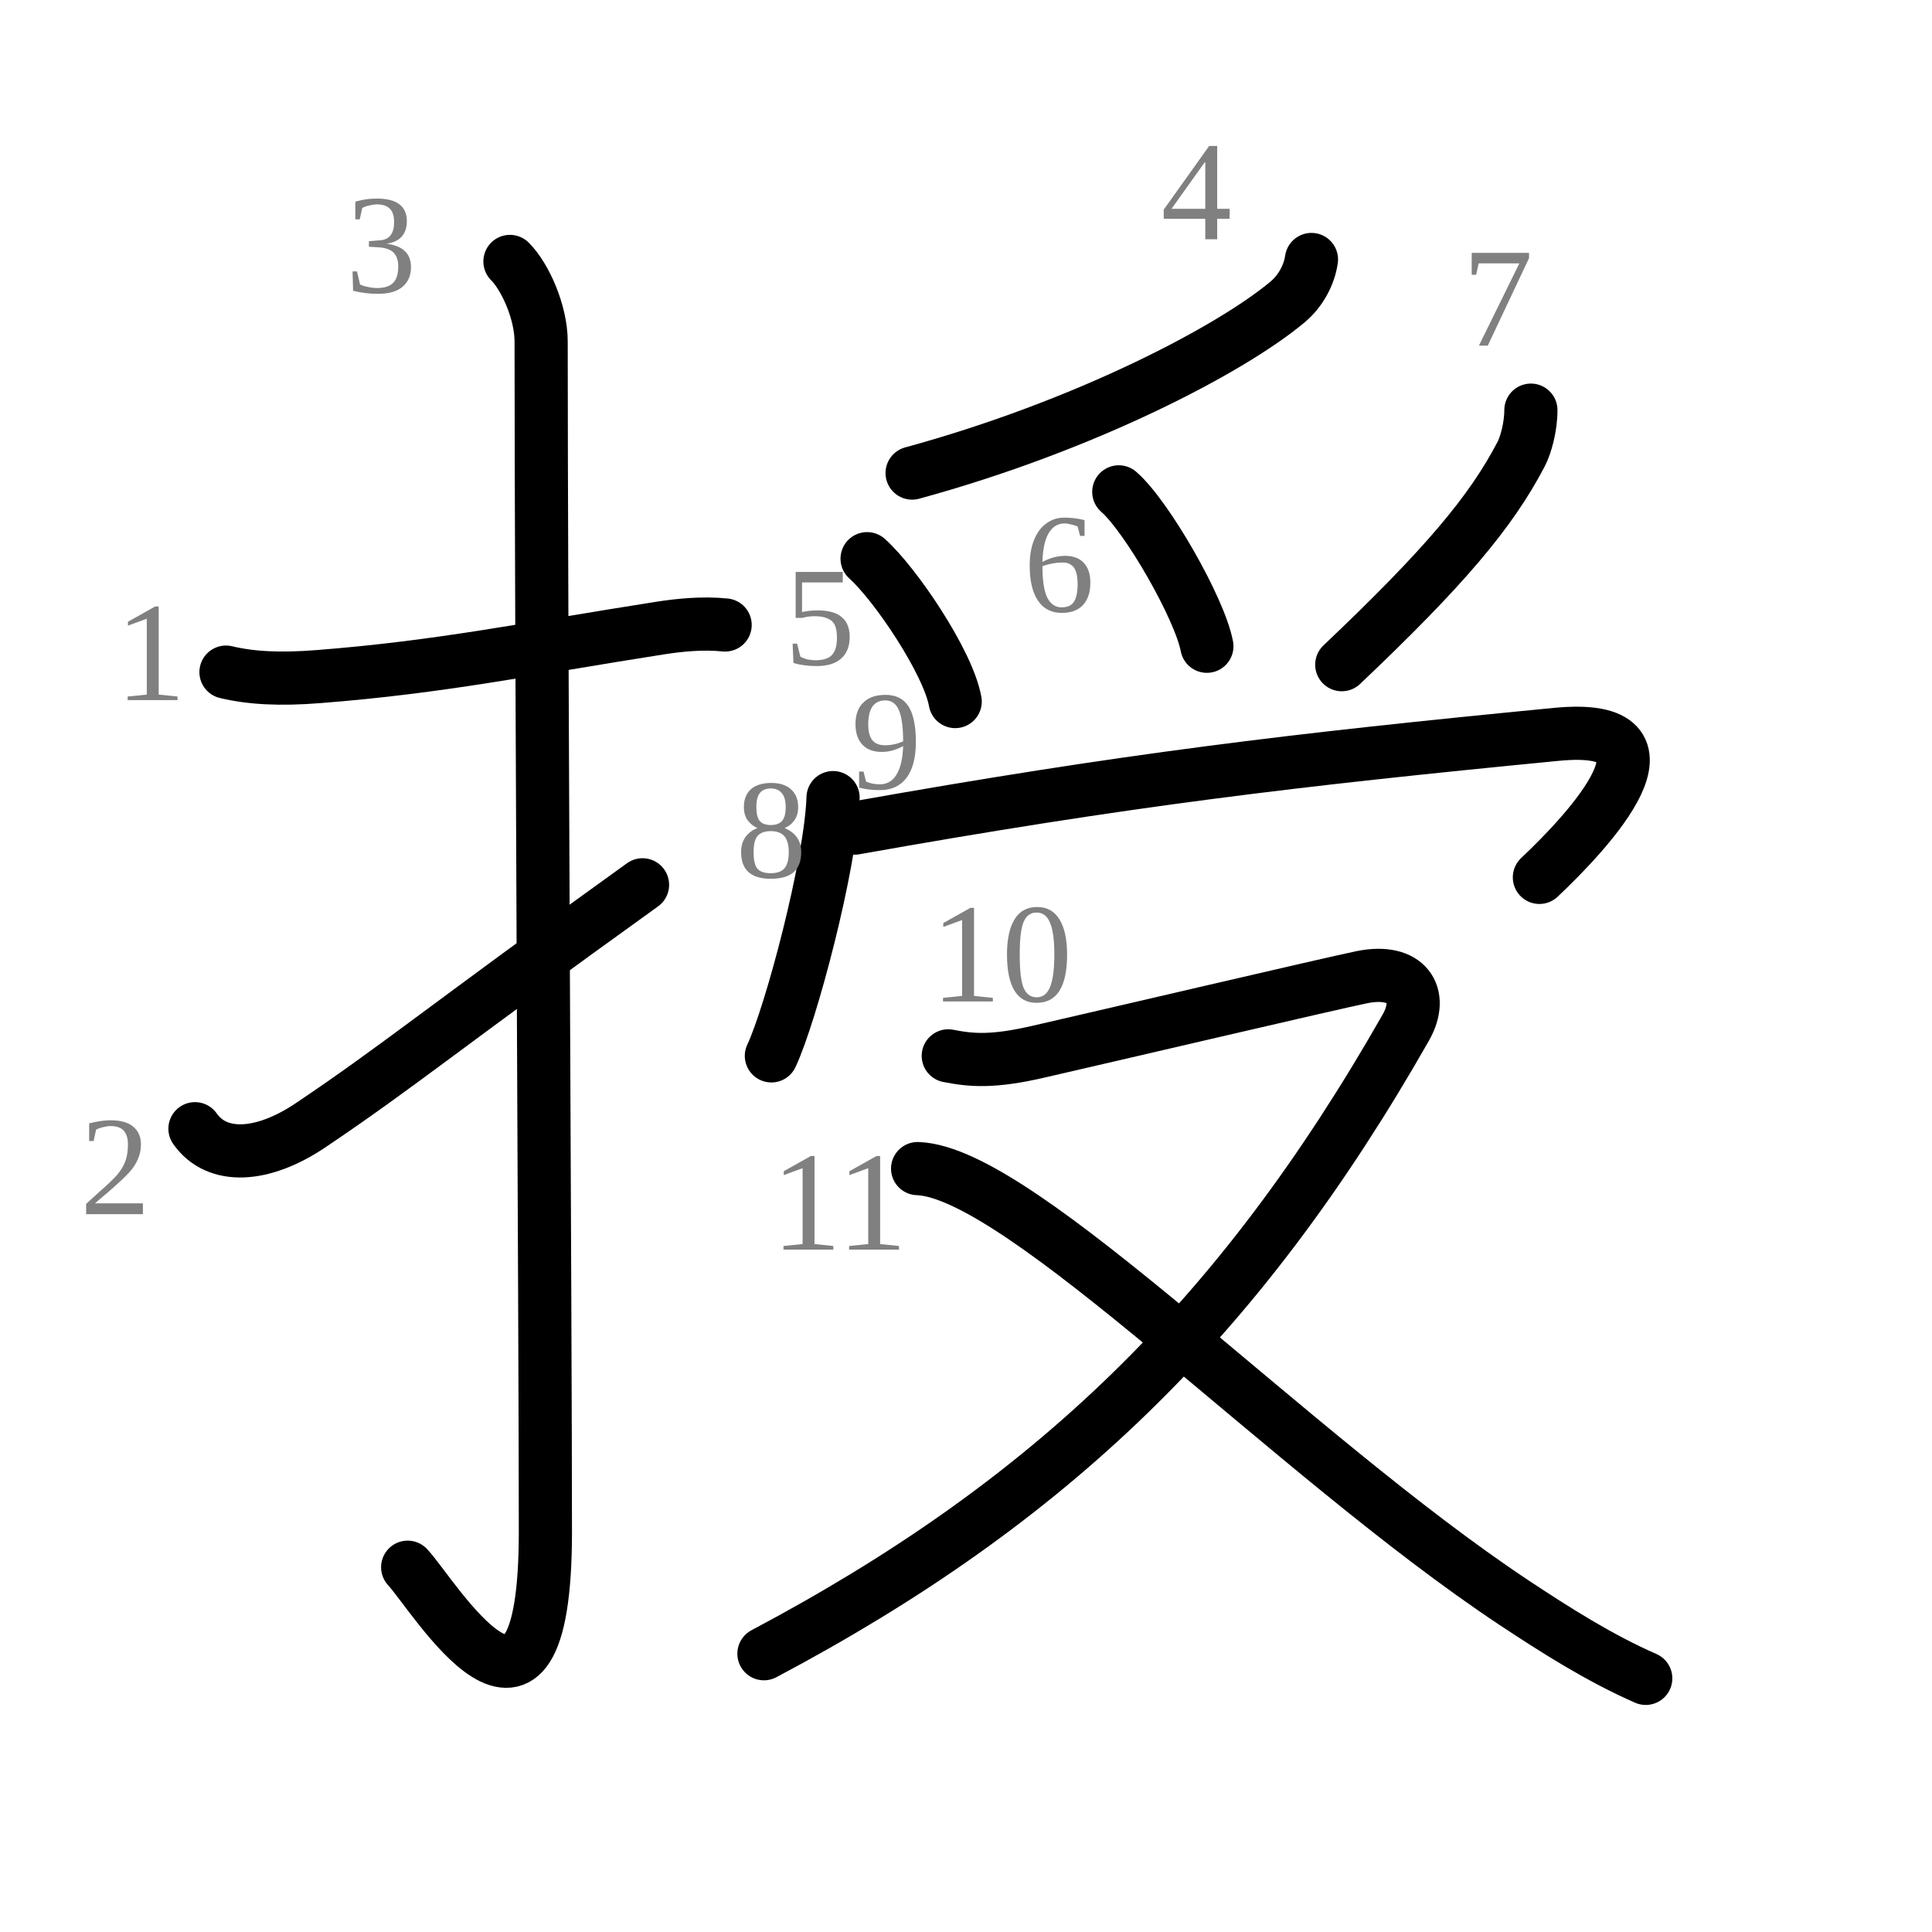
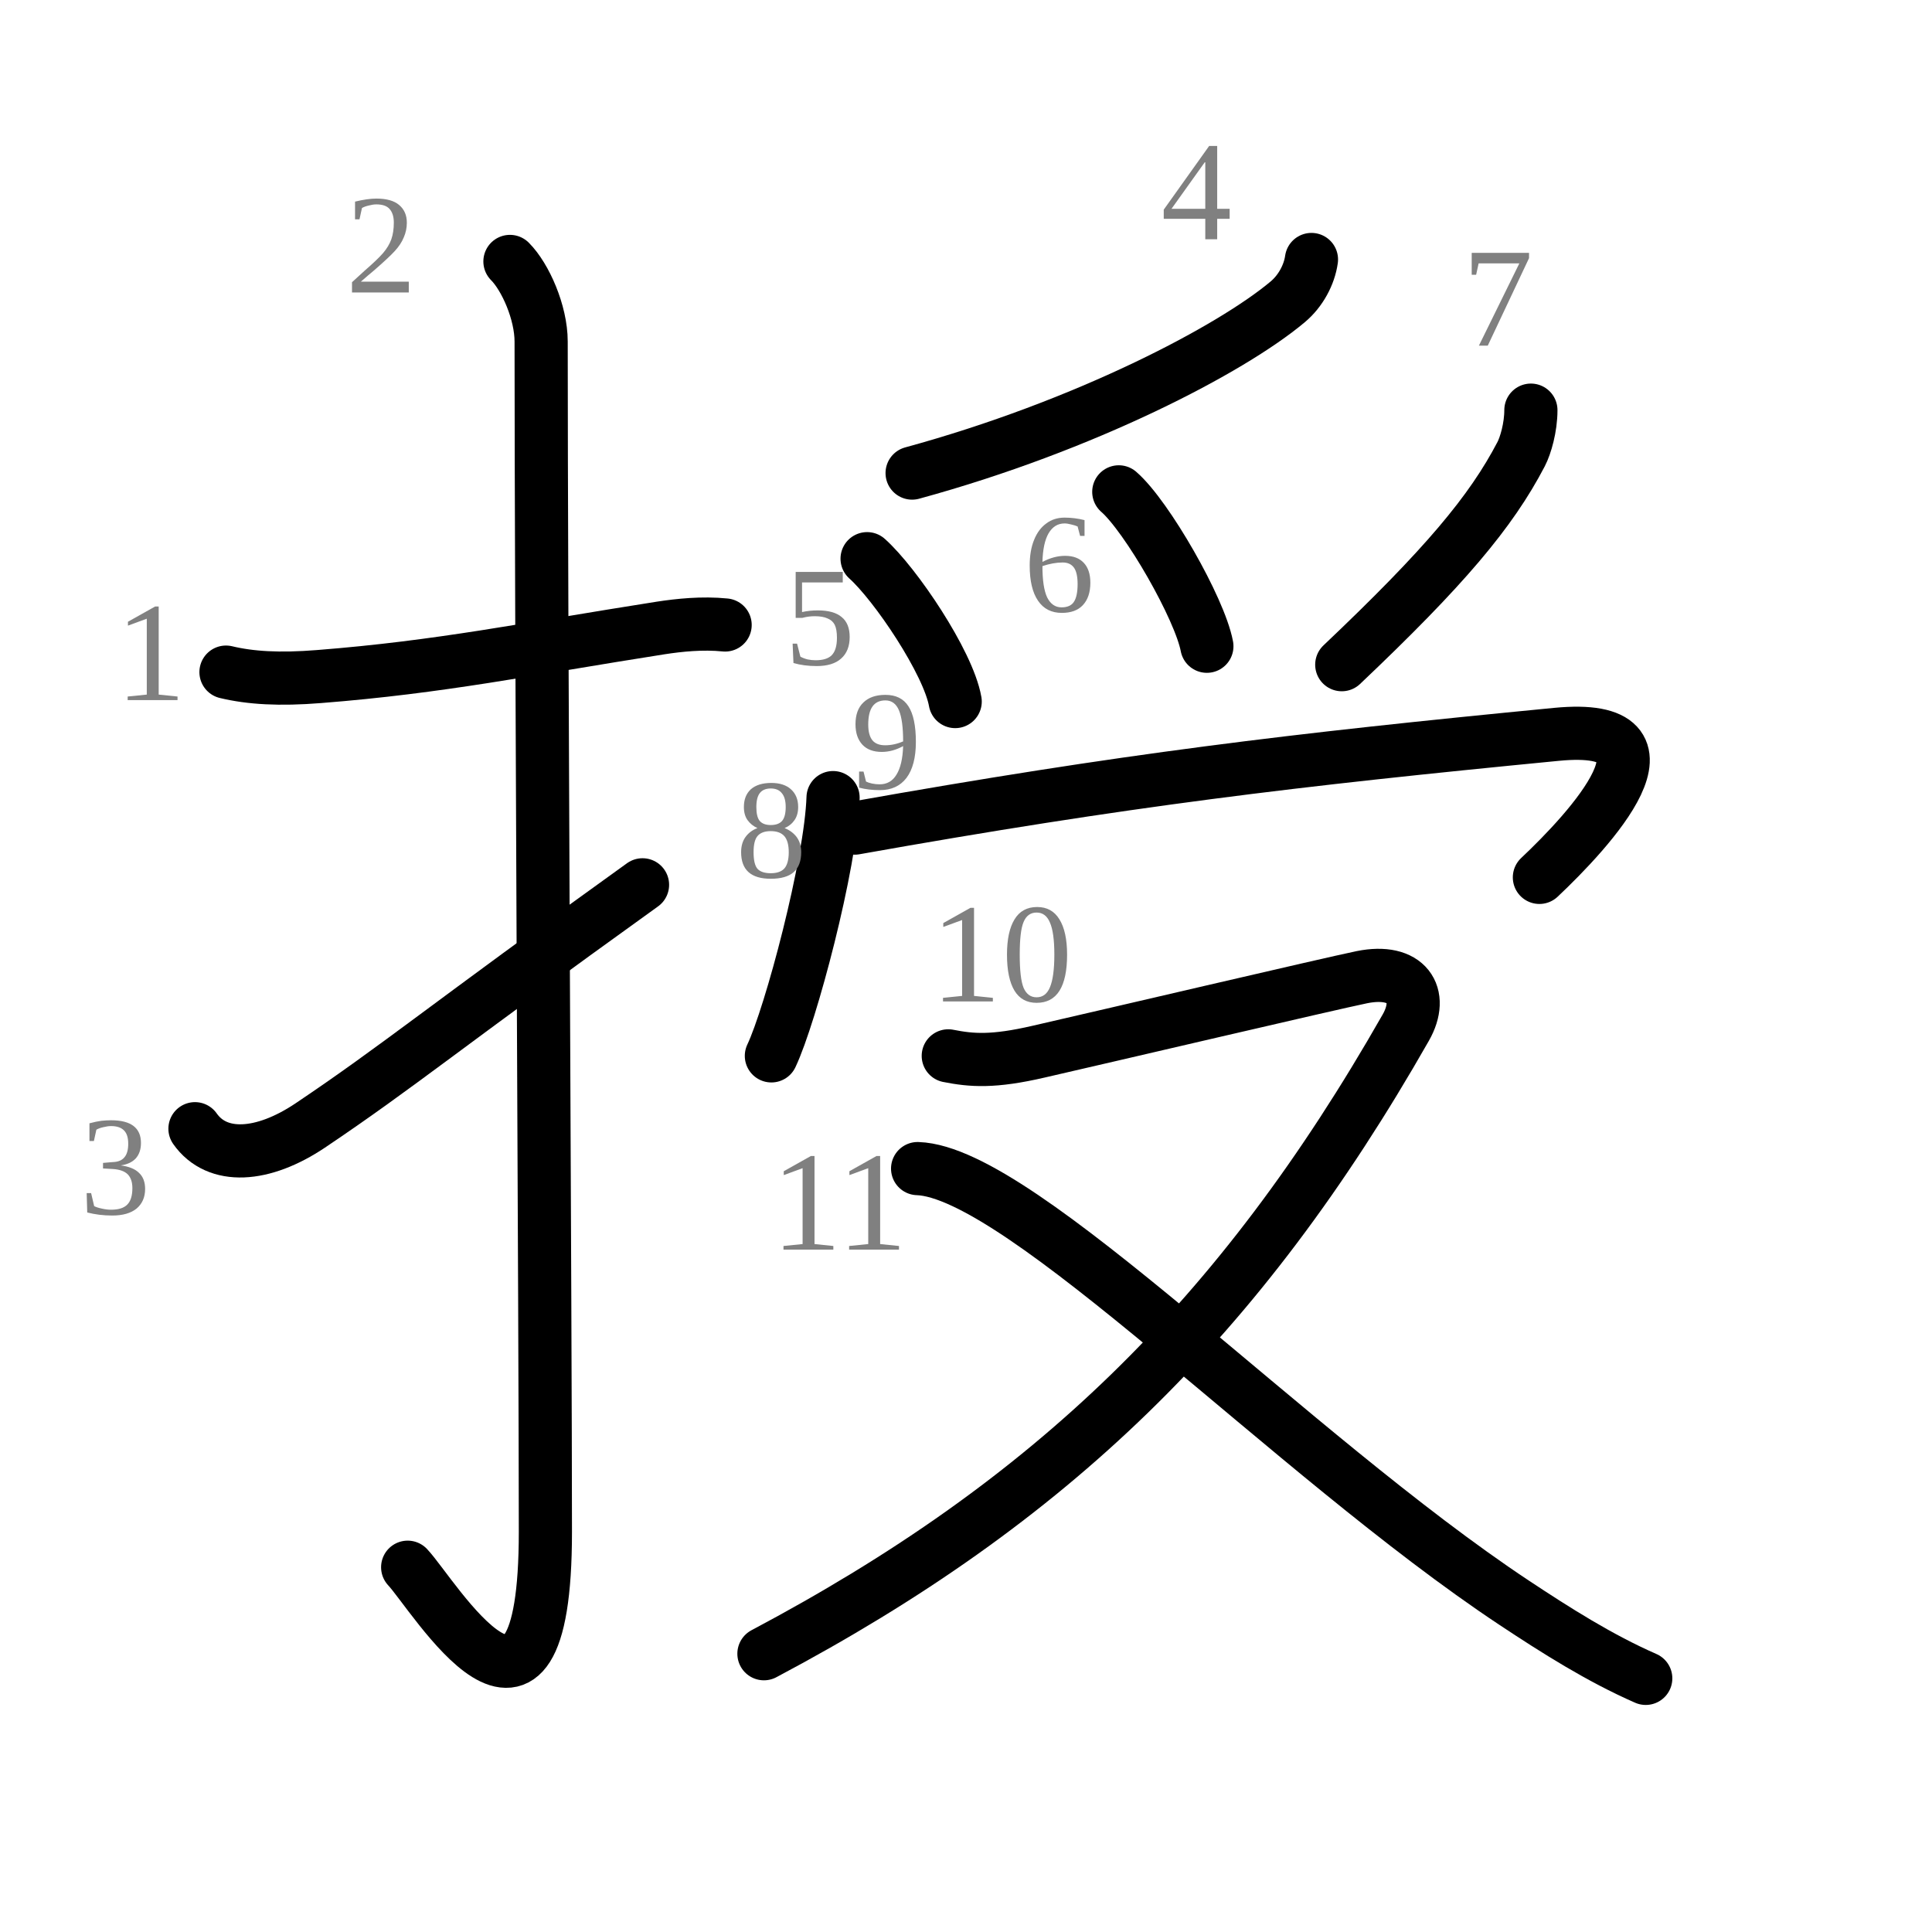
<svg xmlns="http://www.w3.org/2000/svg" xmlns:ns1="http://kanjivg.tagaini.net" width="109" height="109" viewBox="0 0 109 109">
  <g id="kvg:StrokePaths_06388" style="fill:none;stroke:#000000;stroke-width:3;stroke-linecap:round;stroke-linejoin:round;">
    <g id="kvg:06388" ns1:element="授">
      <g id="kvg:06388-g1" ns1:element="扌" ns1:variant="true" ns1:original="手" ns1:position="left" ns1:radical="general">
        <path id="kvg:06388-s1" ns1:type="㇐" d="M12.75,37.92c1.38,0.33,3.01,0.43,5.25,0.25c6.88-0.54,11.62-1.54,19.27-2.74c1.04-0.16,2.35-0.3,3.64-0.17" />
        <path id="kvg:06388-s2" ns1:type="㇚" d="M28.77,14.75c0.87,0.87,1.76,2.88,1.76,4.52c0,15.23,0.24,55.71,0.24,67.15c0,14.25-6.32,3.53-7.77,2" />
        <path id="kvg:06388-s3" ns1:type="㇀" d="M11,63.68c1.25,1.78,3.83,1.61,6.5-0.18c5-3.36,7.5-5.5,18.75-13.58" />
      </g>
      <g id="kvg:06388-g2" ns1:element="受" ns1:position="right" ns1:phon="受">
        <g id="kvg:06388-g3" ns1:position="top">
          <g id="kvg:06388-g4" ns1:element="⺤" ns1:variant="true" ns1:original="爪">
            <path id="kvg:06388-s4" ns1:type="㇒" d="M73.99,14.64c-0.12,0.86-0.61,1.78-1.34,2.39c-3.19,2.68-11.44,7-21.19,9.66" />
            <path id="kvg:06388-s5" ns1:type="㇔" d="M48.92,31.52c1.59,1.42,4.58,5.85,4.97,8.06" />
            <path id="kvg:06388-s6" ns1:type="㇔" d="M63.12,27.75c1.58,1.37,4.57,6.58,4.97,8.71" />
            <path id="kvg:06388-s7" ns1:type="㇒" d="M86.37,23.14c0,0.98-0.3,2-0.55,2.48C84.12,28.88,81.5,32,75.7,37.5" />
          </g>
          <g id="kvg:06388-g5" ns1:element="冖">
            <path id="kvg:06388-s8" ns1:type="㇔" d="M47,45c-0.12,3.75-2.39,12.27-3.48,14.57" />
            <path id="kvg:06388-s9" ns1:type="㇖b" d="M48.22,46.72c15.28-2.72,24.66-3.84,39.6-5.29c7.58-0.73,1.81,5.45-0.97,8.07" />
          </g>
        </g>
        <g id="kvg:06388-g6" ns1:element="又" ns1:position="bottom">
          <path id="kvg:06388-s10" ns1:type="㇇" d="M53.5,59.57c1.32,0.26,2.52,0.36,5.11-0.24c3.63-0.83,16.42-3.83,18.23-4.2c2.53-0.51,3.53,0.99,2.47,2.85c-9.38,16.47-20.06,26.76-36.21,35.32" />
          <path id="kvg:06388-s11" ns1:type="㇏" d="M51.77,65.93c5.86,0.19,21.05,16.13,33.65,24.49c2.37,1.57,4.83,3.13,7.43,4.27" />
        </g>
      </g>
    </g>
  </g>
  <g id="kvg:StrokeNumbers_06388" style="font-size:8;fill:#808080">
    <text transform="matrix(1 0 0 1 6.50 39.50)">1</text>
-     <text transform="matrix(1 0 0 1 4.50 68.50)">2</text>
-     <text transform="matrix(1 0 0 1 19.50 16.50)">3</text>
+     <text transform="matrix(1 0 0 1 19.50 16.50)">2</text>
+     <text transform="matrix(1 0 0 1 4.50 68.50)">3</text>
    <text transform="matrix(1 0 0 1 65.50 13.50)">4</text>
    <text transform="matrix(1 0 0 1 44.25 37.50)">5</text>
    <text transform="matrix(1 0 0 1 57.75 34.50)">6</text>
    <text transform="matrix(1 0 0 1 82.50 19.50)">7</text>
    <text transform="matrix(1 0 0 1 41.50 49.50)">8</text>
    <text transform="matrix(1 0 0 1 48.00 44.50)">9</text>
    <text transform="matrix(1 0 0 1 52.50 56.50)">10</text>
    <text transform="matrix(1 0 0 1 43.50 70.50)">11</text>
  </g>
</svg>
